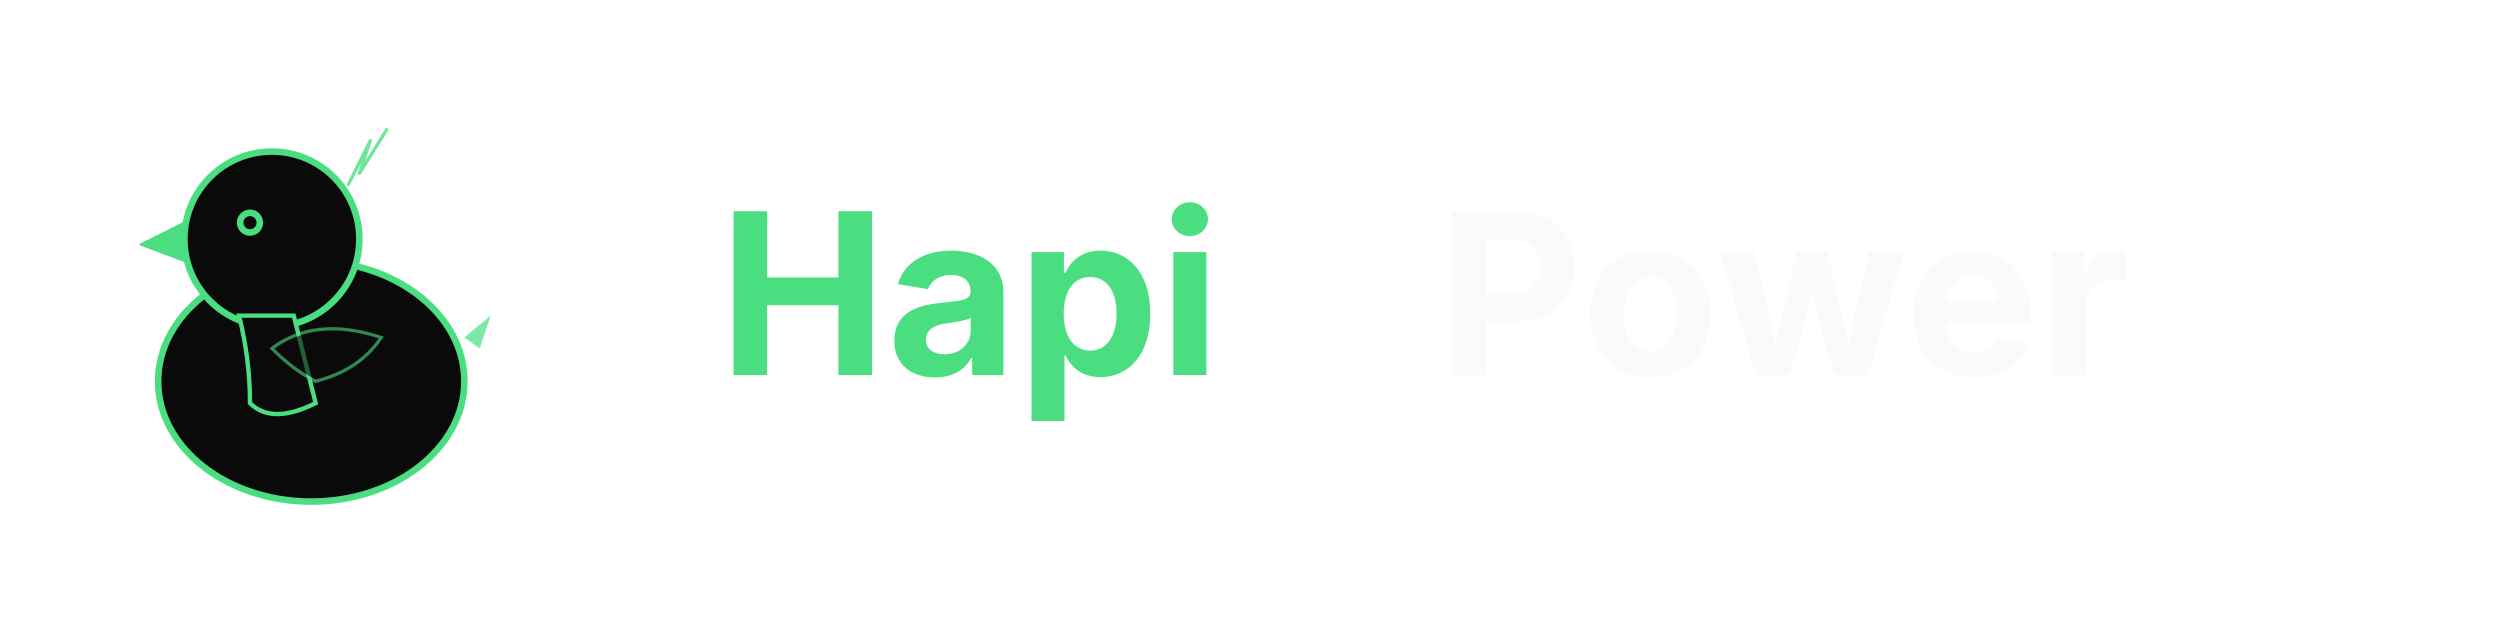
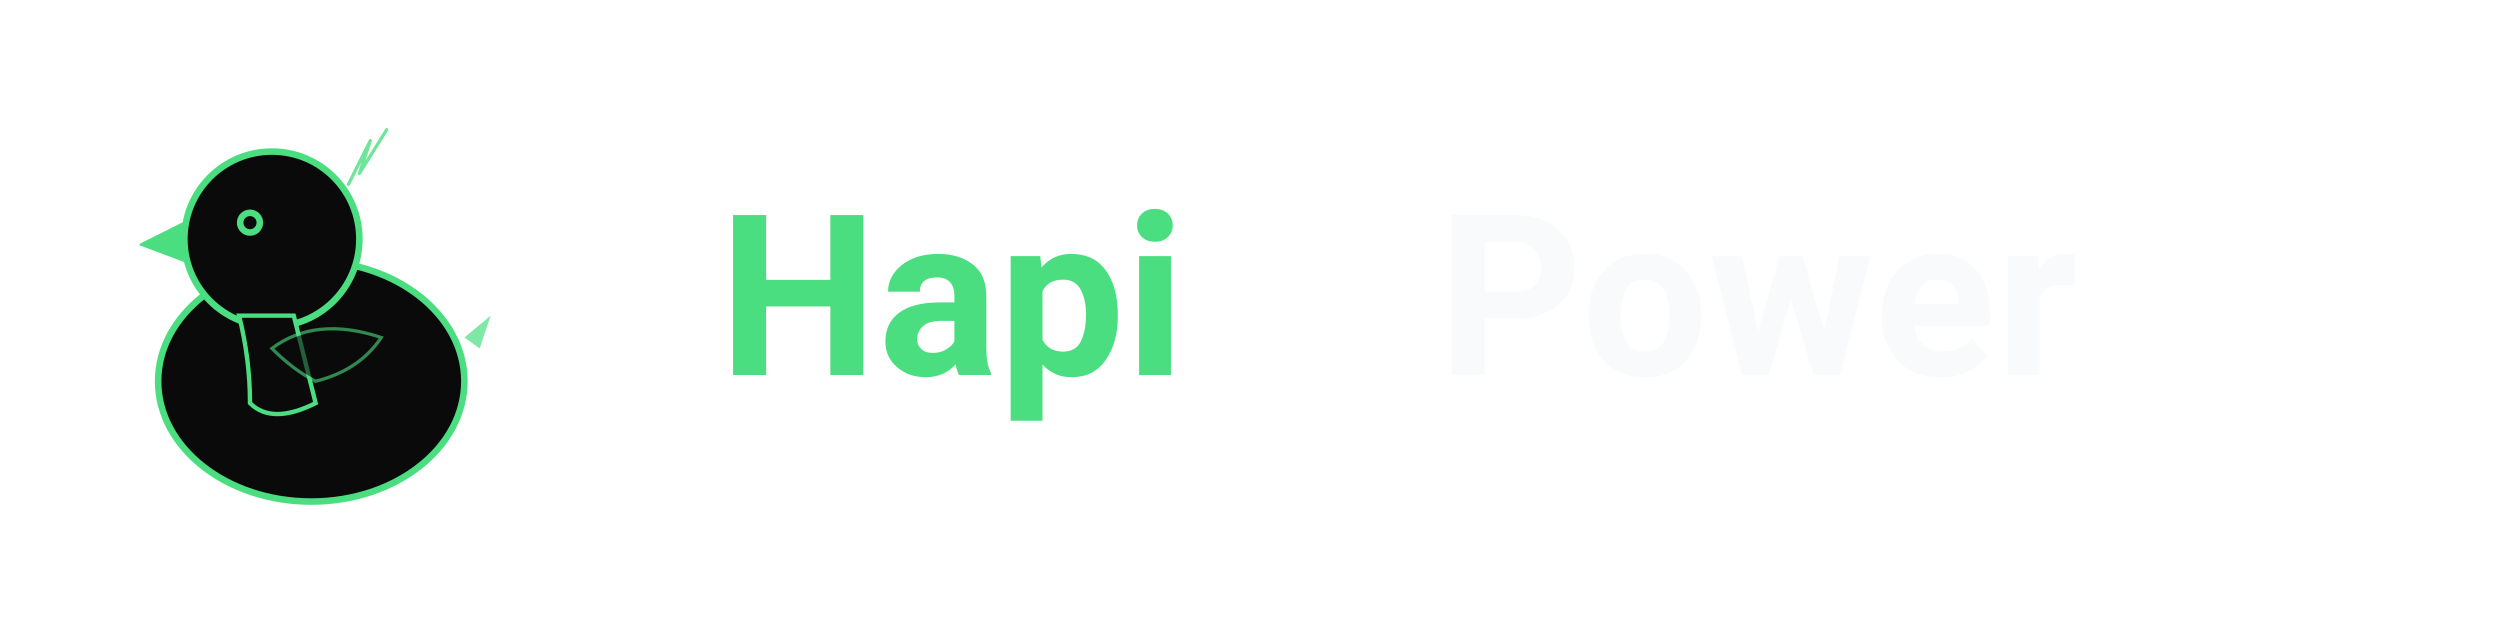
<svg xmlns="http://www.w3.org/2000/svg" viewBox="0 0 800 200" fill="none">
  <g transform="translate(10, 10) scale(0.35)">
    <ellipse cx="256" cy="320" rx="140" ry="110" fill="#0A0A0B" stroke="#4ADE80" stroke-width="6" />
    <circle cx="220" cy="190" r="80" fill="#0A0A0B" stroke="#4ADE80" stroke-width="6" />
    <path d="M190 260 Q200 300 200 340 Q220 360 260 340 Q250 300 240 260 Z" fill="#0A0A0B" stroke="#4ADE80" stroke-width="4" />
    <path d="M140 175 L100 195 L140 210 Z" fill="#4ADE80" stroke="#4ADE80" stroke-width="2" stroke-linejoin="round" />
    <circle cx="200" cy="175" r="12" fill="#4ADE80" />
    <circle cx="200" cy="175" r="6" fill="#0A0A0B" />
    <path d="M290 140 L310 100 L300 130 L325 90" stroke="#4ADE80" stroke-width="3" stroke-linecap="round" stroke-linejoin="round" opacity="0.8" />
    <path d="M220 290 Q260 260 320 280 Q300 310 260 320 Q240 310 220 290 Z" fill="#0A0A0B" stroke="#4ADE80" stroke-width="3" opacity="0.6" />
    <path d="M396 280 L420 260 L410 290 Z" fill="#4ADE80" opacity="0.7" />
  </g>
-   <text x="230" y="120" font-family="system-ui, -apple-system, sans-serif" font-size="72" font-weight="700" fill="#4ADE80">Hapi</text>
-   <text x="460" y="120" font-family="system-ui, -apple-system, sans-serif" font-size="72" font-weight="700" fill="#F8FAFC">Power</text>
+   <text x="230" y="120" font-family="system-ui, -apple-system, 'Segoe UI', Roboto, sans-serif" font-size="72" font-weight="700" fill="#4ADE80">Hapi</text>
+   <text x="460" y="120" font-family="system-ui, -apple-system, 'Segoe UI', Roboto, sans-serif" font-size="72" font-weight="700" fill="#F8FAFC">Power</text>
</svg>
